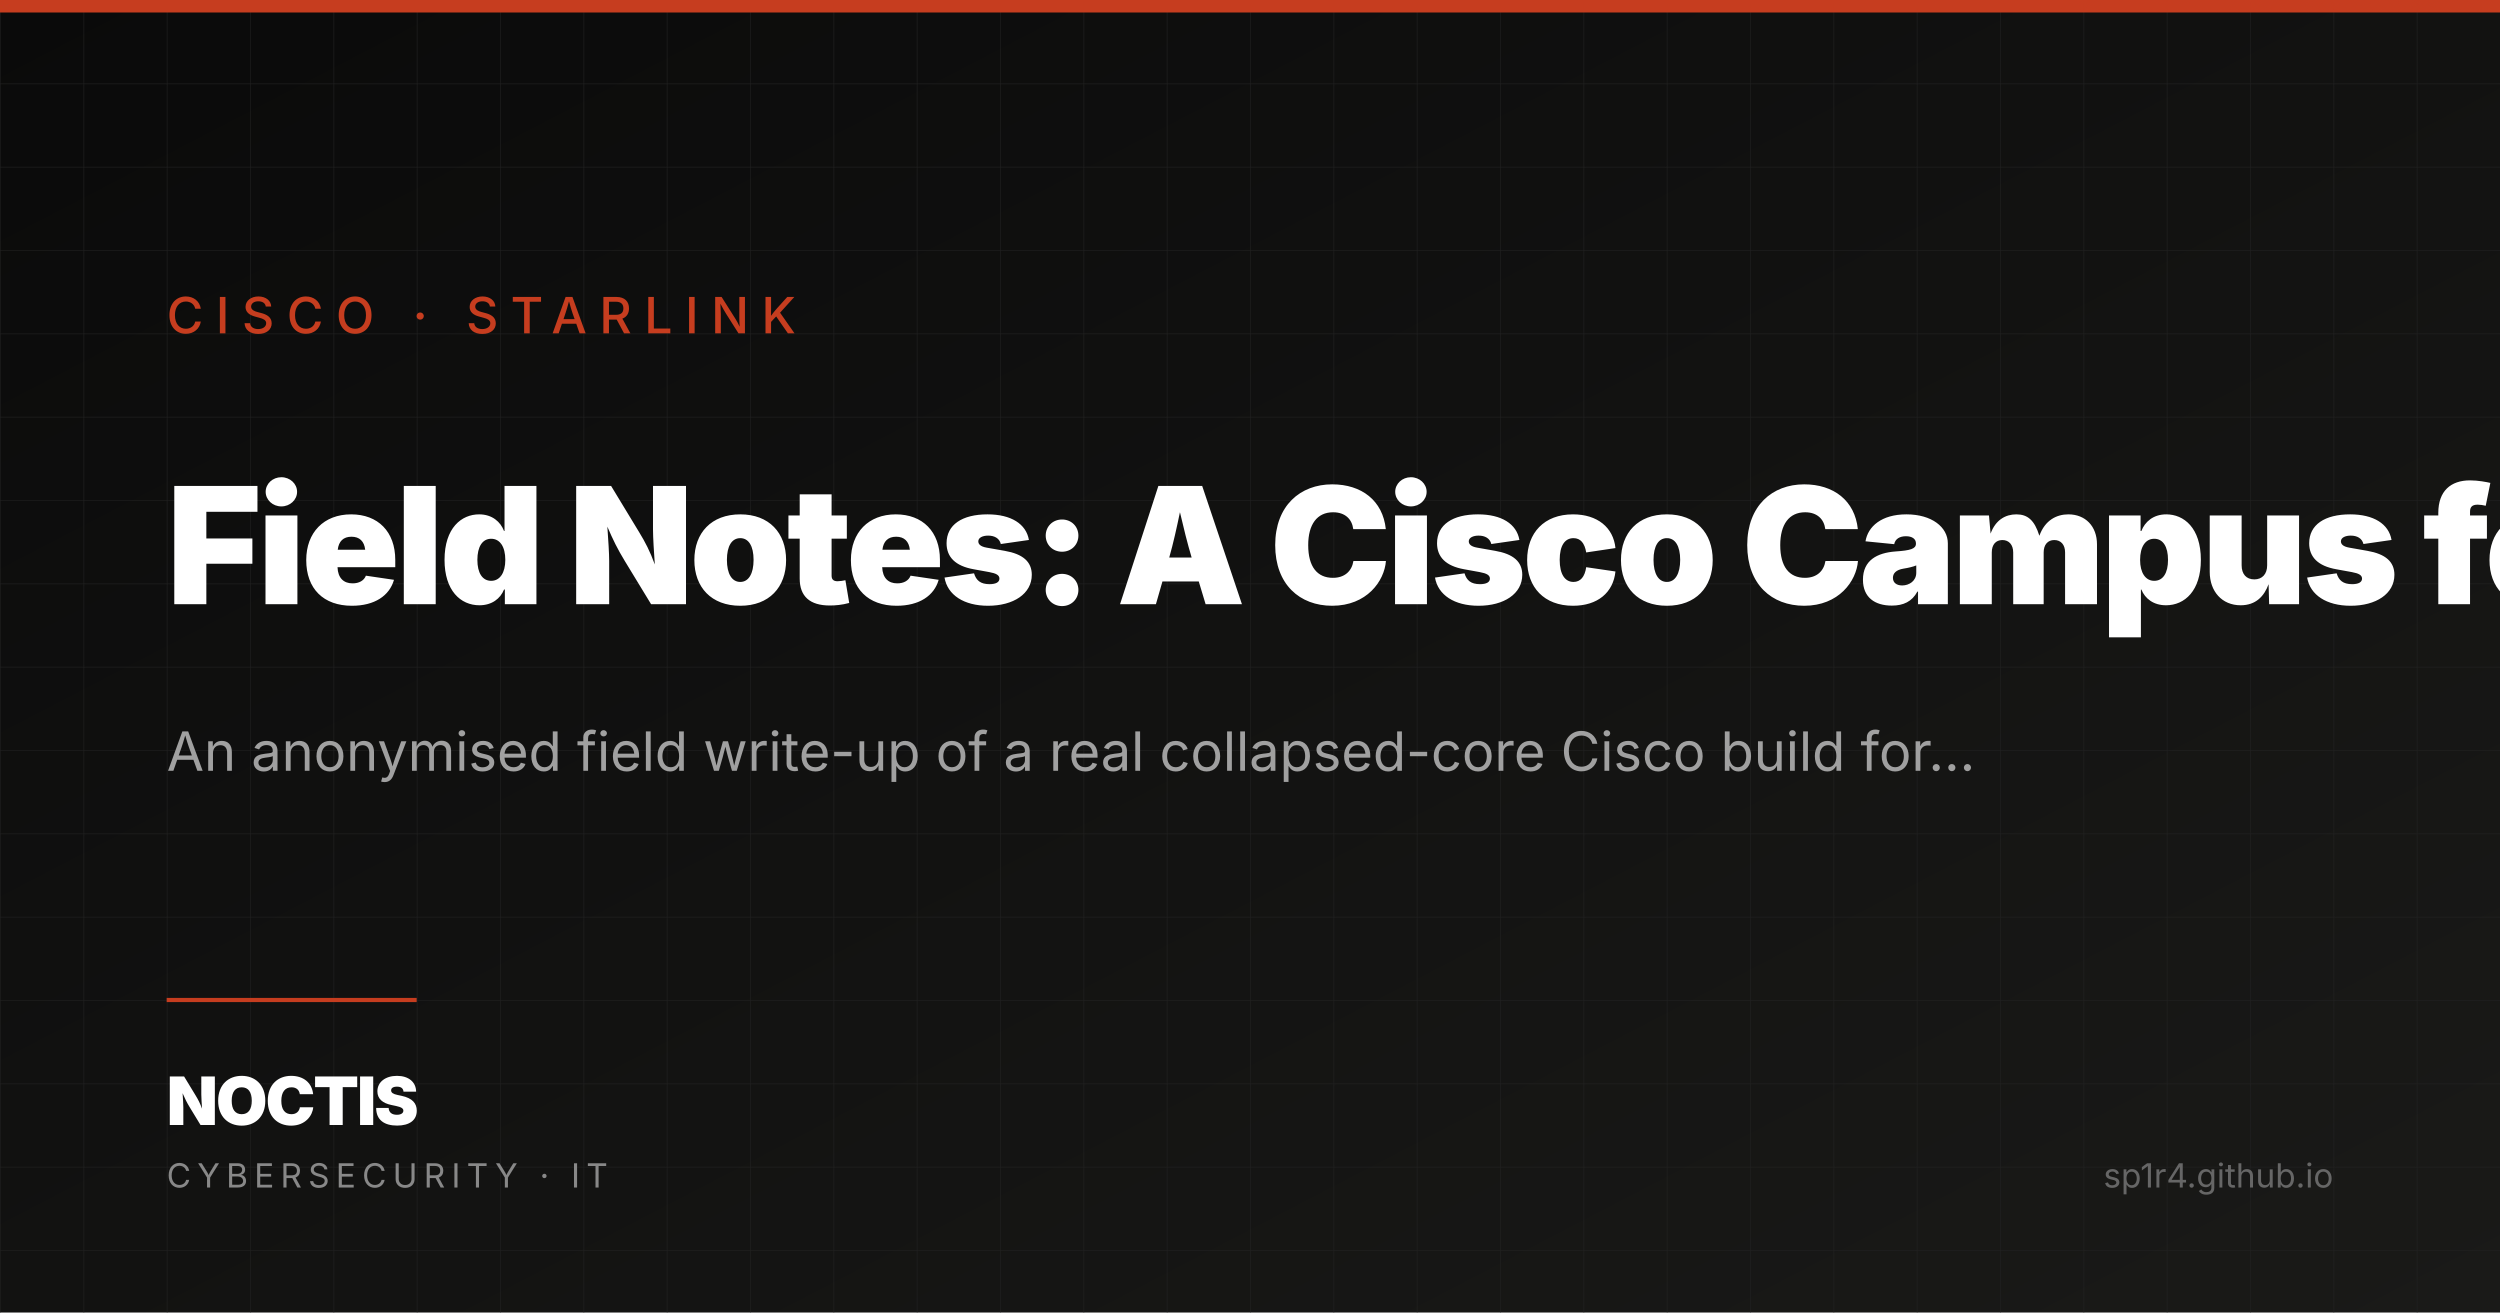
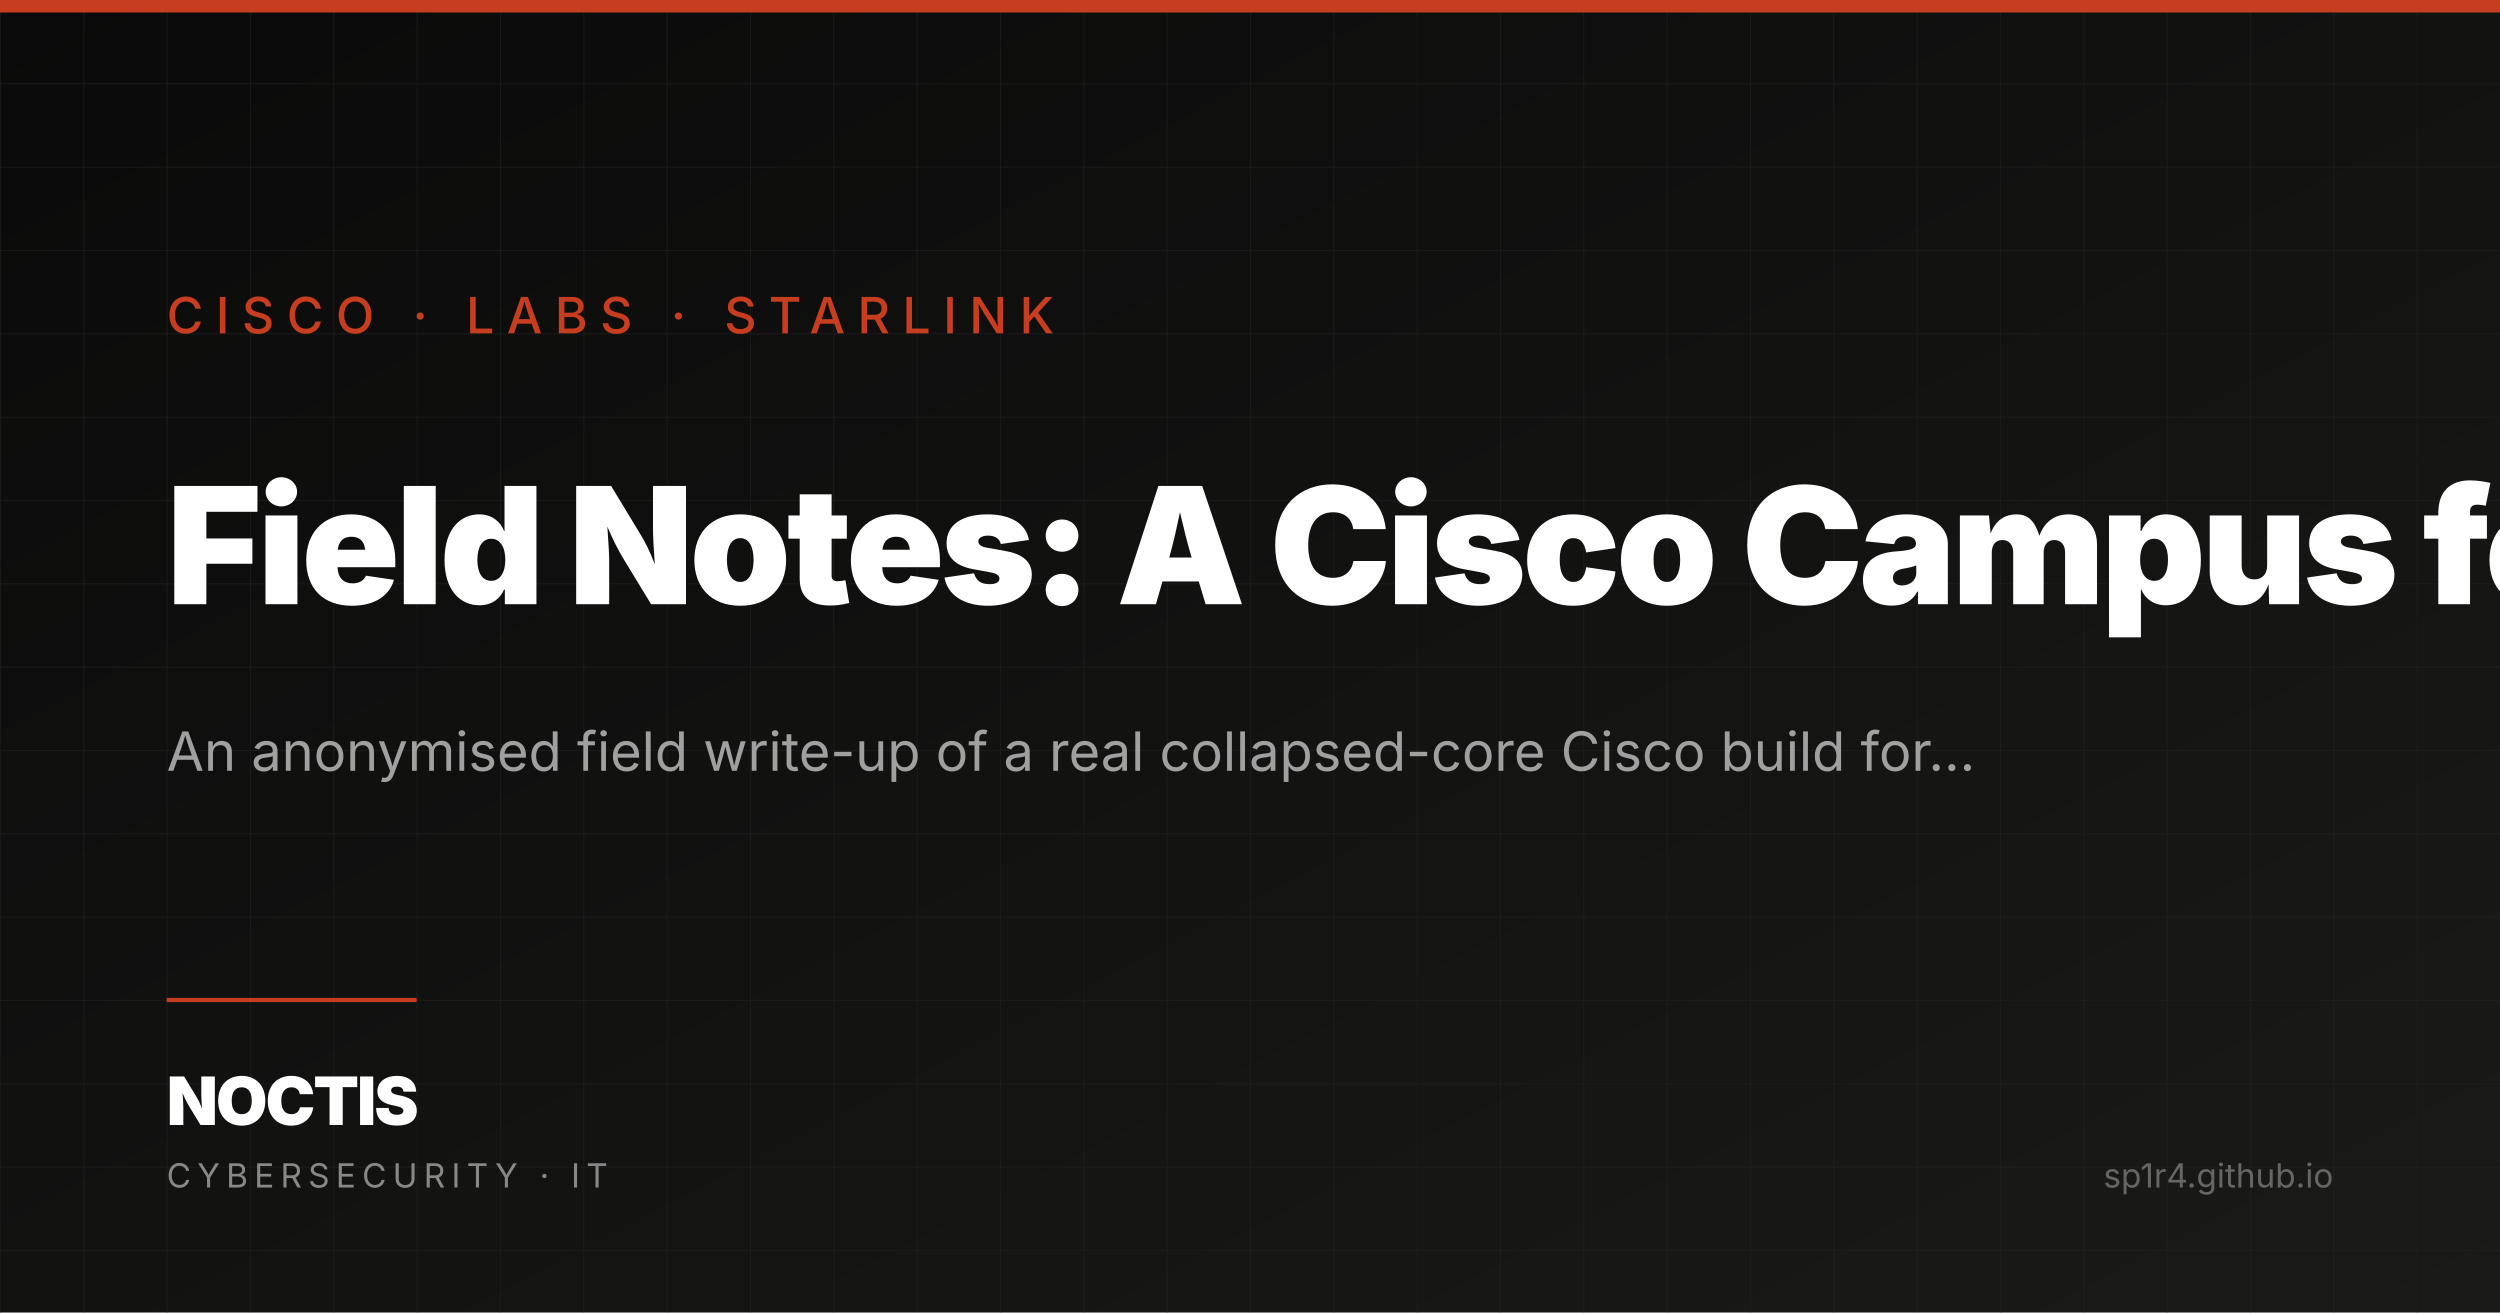
<svg xmlns="http://www.w3.org/2000/svg" viewBox="0 0 1200 630" width="1200" height="630">
  <defs>
    <linearGradient id="bg" x1="0" y1="0" x2="1" y2="1">
      <stop offset="0%" stop-color="#0a0a0a" />
      <stop offset="100%" stop-color="#1a1a18" />
    </linearGradient>
    <pattern id="grid" width="40" height="40" patternUnits="userSpaceOnUse">
      <path d="M 40 0 L 0 0 0 40" fill="none" stroke="#222" stroke-width="0.5" />
    </pattern>
  </defs>
  <rect width="1200" height="630" fill="url(#bg)" />
  <rect width="1200" height="630" fill="url(#grid)" />
  <rect x="0" y="0" width="1200" height="6" fill="#c63d1f" />
-   <text x="80" y="160" font-family="Inter, Helvetica, Arial, sans-serif" font-size="24" font-weight="500" fill="#c63d1f" letter-spacing="6">CISCO · STARLINK</text>
+   <text x="80" y="160" font-family="Inter, Helvetica, Arial, sans-serif" font-size="24" font-weight="500" fill="#c63d1f" letter-spacing="6">CISCO · LABS · STARLINK</text>
  <text x="80" y="290" font-family="Inter, Helvetica, Arial, sans-serif" font-size="78" font-weight="900" fill="#ffffff" letter-spacing="-2">Field Notes: A Cisco Campus for…</text>
  <text x="80" y="370" font-family="Inter, Helvetica, Arial, sans-serif" font-size="26" font-weight="400" fill="#a0a0a0">An anonymised field write-up of a real collapsed-core Cisco build for…</text>
  <line x1="80" y1="480" x2="200" y2="480" stroke="#c63d1f" stroke-width="2" />
  <text x="80" y="540" font-family="Inter, Helvetica, Arial, sans-serif" font-size="32" font-weight="900" fill="#ffffff" letter-spacing="-1">NOCTIS</text>
  <text x="80" y="570" font-family="Inter, Helvetica, Arial, sans-serif" font-size="16" font-weight="400" fill="#888" letter-spacing="3">CYBERSECURITY · IT</text>
  <text x="1120" y="570" font-family="Inter, Helvetica, Arial, sans-serif" font-size="16" font-weight="400" fill="#666" text-anchor="end">sp1r4.github.io</text>
</svg>
